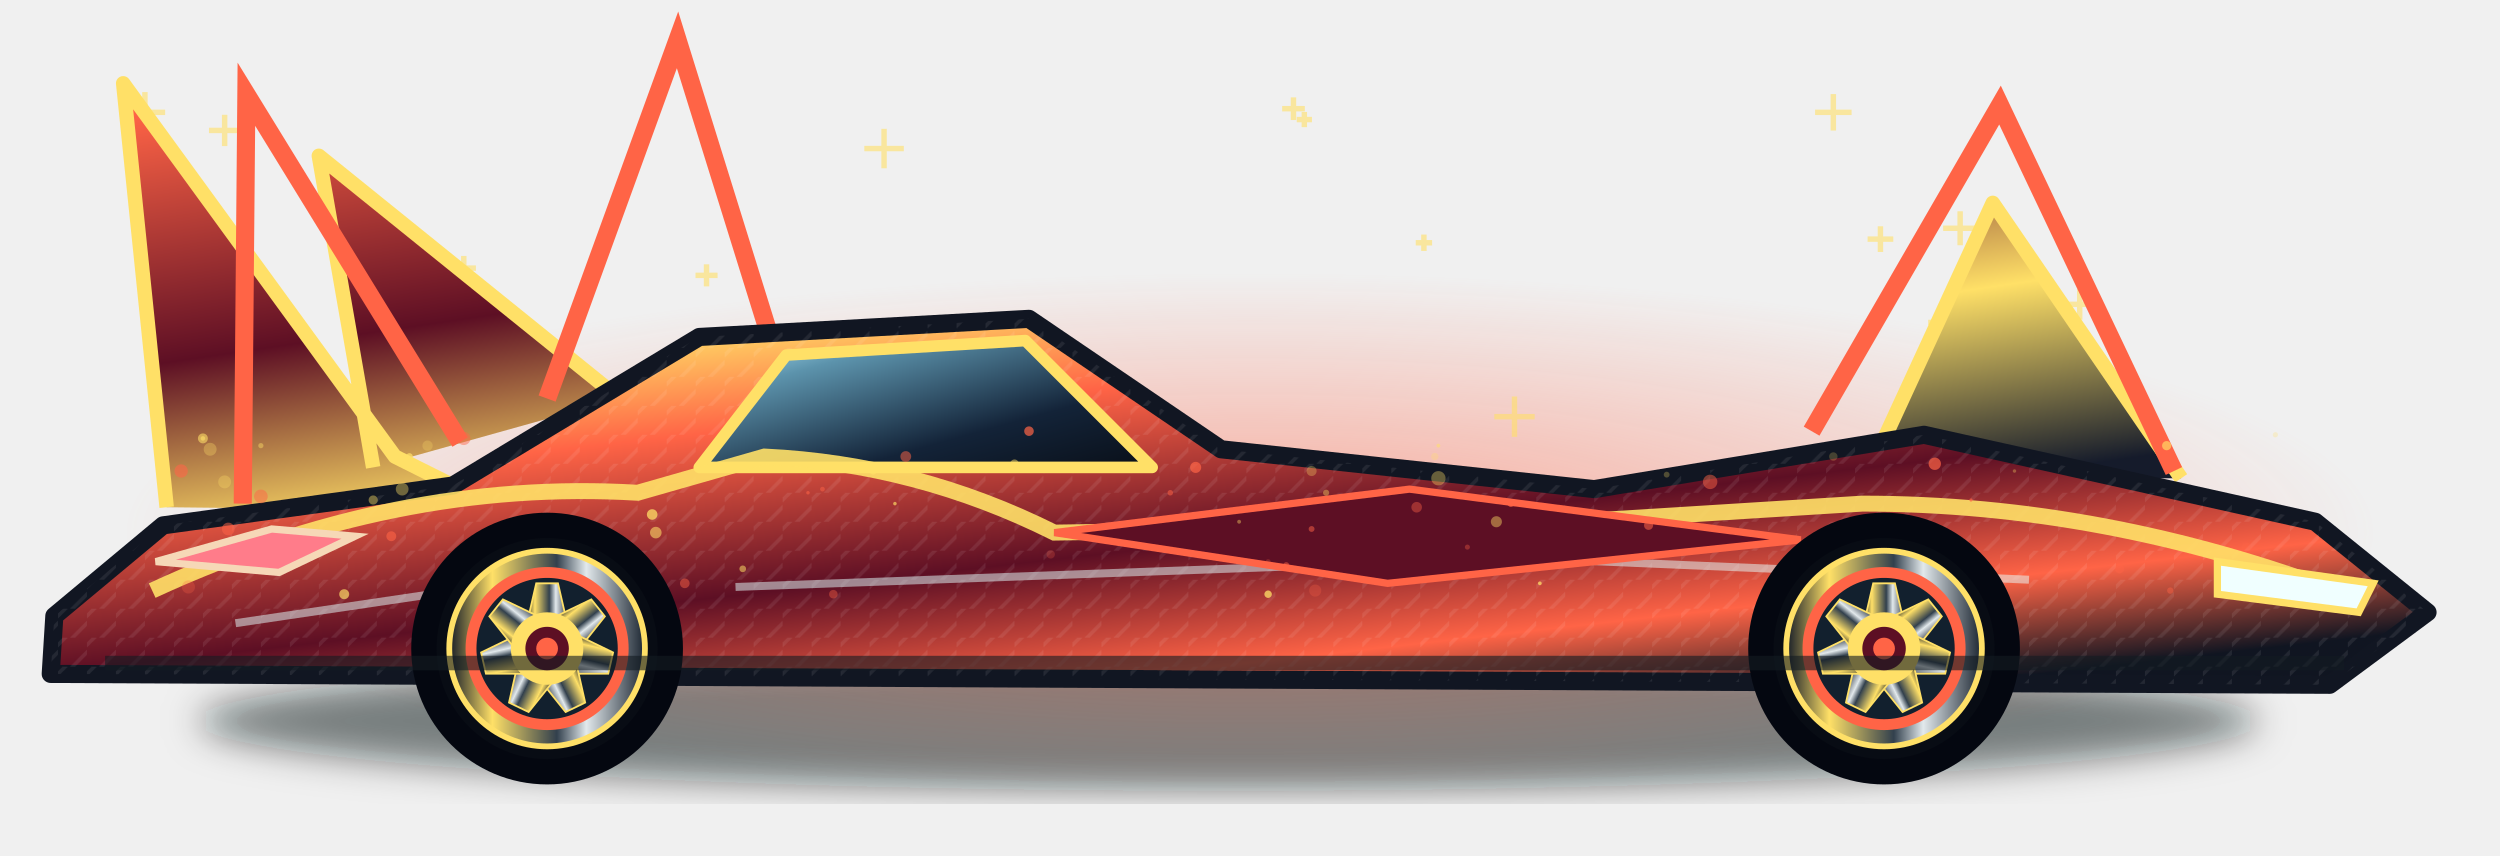
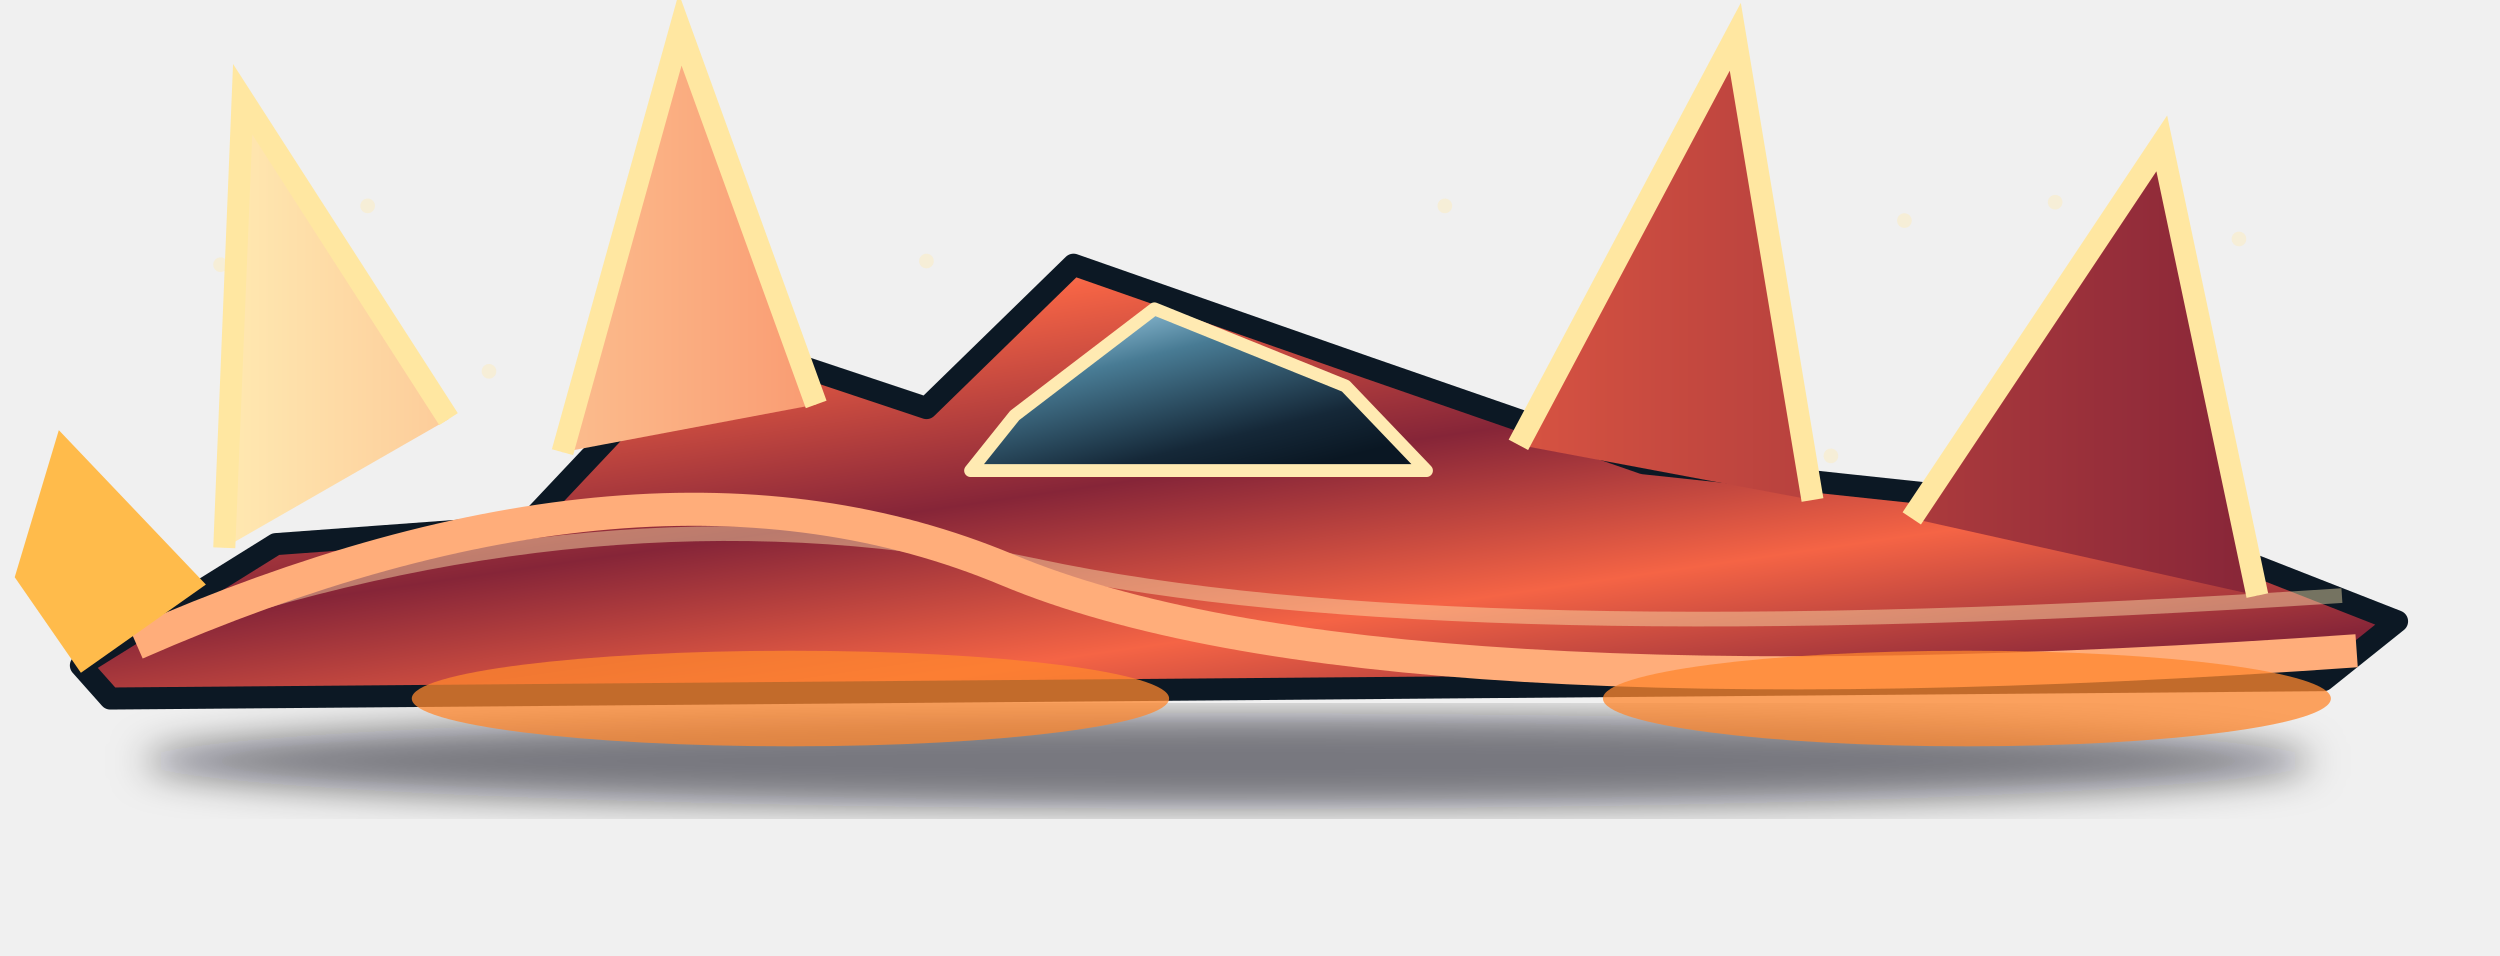
- <svg xmlns="http://www.w3.org/2000/svg" viewBox="0 0 690 236" role="img" aria-label="Лууны дөл">
+ <svg xmlns="http://www.w3.org/2000/svg" viewBox="0 0 680 260" role="img" aria-label="Лууны дөл">
  <defs>
-     <linearGradient id="body" x1=".15" y1=".1" x2=".8" y2="1">
-       <stop stop-color="#ffe067" />
-       <stop offset=".22" stop-color="#ff6446" />
-       <stop offset=".55" stop-color="#5d0f24" />
-       <stop offset=".8" stop-color="#ff6446" />
-       <stop offset="1" stop-color="#101521" />
+     <linearGradient id="paint" x1="0" y1="0" x2=".78" y2="1">
+       <stop stop-color="#ffeab2" />
+       <stop offset=".24" stop-color="#f56445" />
+       <stop offset=".53" stop-color="#862538" />
+       <stop offset=".77" stop-color="#f56445" />
+       <stop offset="1" stop-color="#862538" />
    </linearGradient>
-     <linearGradient id="chrome" x1=".1" y1="0" x2=".8" y2="1">
-       <stop stop-color="#ff6446" />
-       <stop offset=".4" stop-color="#5d0f24" />
-       <stop offset=".7" stop-color="#ffe067" />
-       <stop offset="1" stop-color="#151b2b" />
+     <linearGradient id="edge">
+       <stop stop-color="#ffeab2" />
+       <stop offset=".5" stop-color="#f56445" />
+       <stop offset="1" stop-color="#862538" />
    </linearGradient>
-     <linearGradient id="glass" x1="0" y1="0" x2="1" y2="1">
-       <stop stop-color="#b3eaff" />
-       <stop offset=".23" stop-color="#5c93ac" />
-       <stop offset=".67" stop-color="#132338" />
-       <stop offset="1" stop-color="#090f18" />
+     <linearGradient id="glass" x1="0" y1="0" x2=".7" y2="1">
+       <stop stop-color="#bce8ff" />
+       <stop offset=".38" stop-color="#487b94" />
+       <stop offset=".8" stop-color="#152838" />
+       <stop offset="1" stop-color="#0a1723" />
    </linearGradient>
-     <linearGradient id="metal">
-       <stop stop-color="#131a27" />
-       <stop offset=".22" stop-color="#ffe067" />
-       <stop offset=".55" stop-color="#32404d" />
-       <stop offset=".7" stop-color="#e2e9ec" />
-       <stop offset="1" stop-color="#1b2531" />
+     <linearGradient id="rim">
+       <stop stop-color="#223342" />
+       <stop offset=".3" stop-color="#ffeab2" />
+       <stop offset=".55" stop-color="#364555" />
+       <stop offset=".8" stop-color="#cbd9e4" />
+       <stop offset="1" stop-color="#172332" />
    </linearGradient>
-     <radialGradient id="glow">
-       <stop stop-color="#ff6446" stop-opacity="0.5" />
-       <stop offset="1" stop-color="#ff6446" stop-opacity="0" />
-     </radialGradient>
    <filter id="blur">
      <feGaussianBlur stdDeviation="5" />
    </filter>
-     <pattern id="carbon" patternUnits="userSpaceOnUse" width="8" height="8">
-       <path d="M-2 4L4 -2 M2 10L10 2" stroke="#fff" stroke-opacity=".08" />
-     </pattern>
  </defs>
-   <ellipse cx="339" cy="199" rx="284" ry="19" fill="#02070a" opacity=".5" filter="url(#blur)" />
-   <ellipse cx="345" cy="147" rx="310" ry="72" fill="url(#glow)" />
-   <path d="M575.781 165h6.438 M579 161.781v6.438" stroke="#ffe067" stroke-width="1.5" opacity=".6" />
-   <path d="M377.906 154h6.189 M381 150.906v6.189" stroke="#ffe067" stroke-width="1.5" opacity=".6" />
-   <path d="M390.738 67h4.524 M393 64.738v4.524" stroke="#ffe067" stroke-width="1.5" opacity=".6" />
-   <path d="M220.252 141h11.496 M226 135.252v11.496" stroke="#ffe067" stroke-width="1.5" opacity=".6" />
-   <path d="M238.551 41h10.899 M244 35.551v10.899" stroke="#ffe067" stroke-width="1.5" opacity=".6" />
-   <path d="M536.306 63h9.388 M541 58.306v9.388" stroke="#ffe067" stroke-width="1.5" opacity=".6" />
-   <path d="M357.902 33h4.196 M360 30.902v4.196" stroke="#ffe067" stroke-width="1.5" opacity=".6" />
-   <path d="M195.247 138h5.506 M198 135.247v5.506" stroke="#ffe067" stroke-width="1.5" opacity=".6" />
-   <path d="M34.412 31h11.176 M40 25.412v11.176" stroke="#ffe067" stroke-width="1.5" opacity=".6" />
-   <path d="M353.873 30h6.254 M357 26.873v6.254" stroke="#ffe067" stroke-width="1.5" opacity=".6" />
-   <path d="M555.403 124h5.194 M558 121.403v5.194" stroke="#ffe067" stroke-width="1.5" opacity=".6" />
-   <path d="M412.433 115h11.134 M418 109.433v11.134" stroke="#ffe067" stroke-width="1.5" opacity=".6" />
-   <path d="M57.679 36h8.641 M62 31.679v8.641" stroke="#ffe067" stroke-width="1.5" opacity=".6" />
-   <path d="M124.644 74h6.711 M128 70.644v6.711" stroke="#ffe067" stroke-width="1.5" opacity=".6" />
-   <path d="M500.967 31h10.066 M506 25.967v10.066" stroke="#ffe067" stroke-width="1.5" opacity=".6" />
-   <path d="M532.169 89h7.662 M536 85.169v7.662" stroke="#ffe067" stroke-width="1.5" opacity=".6" />
-   <path d="M515.451 66h7.099 M519 62.451v7.099" stroke="#ffe067" stroke-width="1.5" opacity=".6" />
-   <path d="M294.818 108h6.364 M298 104.818v6.364" stroke="#ffe067" stroke-width="1.5" opacity=".6" />
-   <path d="M191.951 76h6.097 M195 72.951v6.097" stroke="#ffe067" stroke-width="1.5" opacity=".6" />
-   <path d="M569.788 84h8.424 M574 79.788v8.424" stroke="#ffe067" stroke-width="1.5" opacity=".6" />
-   <path d="M46 140 L34 23 L109 126 L139 141 M103 129 L88 43 L171 110 M515 132 L550 56 L602 132" fill="url(#chrome)" stroke="#ffe067" stroke-width="4" stroke-linejoin="round" />
-   <path d="M67 139 L68 26 L127 122 M151 110 L187 11 L215 101 M500 119 L552 29 L600 130" fill="none" stroke="#ff6446" stroke-width="5" />
-   <path d="M15 170 L45 145 L125 134 L193 93 L284 88 L337 124 L440 135 L531 120 L639 144 L670 169 L643 189 L14 186 Z" fill="url(#body)" stroke="#111622" stroke-width="5" stroke-linejoin="round" />
-   <path d="M15 170 L45 145 L125 134 L193 93 L284 88 L337 124 L440 135 L531 120 L639 144 L670 169 L643 189 L14 186 Z" fill="url(#carbon)" />
-   <path d="M193 129 L217 98 L283 94 L318 129 Z" fill="url(#glass)" stroke="#ffe067" stroke-width="3.2" stroke-linejoin="round" />
-   <path d="M42 163 Q109 132 176 136 L211 126 Q253 128 291 147 L418 145 L514 139 Q581 139 647 164" fill="none" stroke="#ffe067" stroke-width="4.4" opacity=".9" />
-   <path d="M65 172 L146 160 M203 162 L419 154 L560 160" fill="none" stroke="#e4ffff" stroke-width="2.2" opacity=".5" />
-   <path d="M291 147 L389 135 L497 149 L383 161 Z" fill="#5d0f24" stroke="#ff6446" stroke-width="2" />
-   <path d="M43 155 L75 146 L98 148 L77 158 Z" fill="#ff7c8a" stroke="#f6d8b7" stroke-width="2" />
-   <path d="M612 155 L655 161 L651 169 L612 164 Z" fill="#f0ffff" stroke="#ffe067" stroke-width="2" />
-   <circle cx="355" cy="156" r="0.84" fill="#ff6446" opacity="0.50" />
-   <circle cx="556" cy="130" r="0.48" fill="#ffe067" opacity="0.32" />
-   <circle cx="189" cy="161" r="1.33" fill="#ff6446" opacity="0.46" />
-   <circle cx="397" cy="132" r="1.98" fill="#ffe067" opacity="0.36" />
-   <circle cx="455" cy="145" r="1.25" fill="#ff6446" opacity="0.54" />
-   <circle cx="111" cy="135" r="1.76" fill="#ffe067" opacity="0.40" />
-   <circle cx="223" cy="136" r="0.48" fill="#ff6446" opacity="0.55" />
-   <circle cx="56" cy="121" r="0.63" fill="#ffe067" opacity="0.58" />
-   <circle cx="250" cy="126" r="1.49" fill="#ff6446" opacity="0.51" />
-   <circle cx="241" cy="130" r="0.99" fill="#ffe067" opacity="0.70" />
-   <circle cx="599" cy="163" r="0.88" fill="#ff6446" opacity="0.43" />
-   <circle cx="118" cy="123" r="1.42" fill="#ffe067" opacity="0.24" />
-   <circle cx="227" cy="135" r="0.65" fill="#ff6446" opacity="0.47" />
-   <circle cx="180" cy="142" r="1.46" fill="#ffe067" opacity="0.74" />
-   <circle cx="350" cy="155" r="0.69" fill="#ff6446" opacity="0.23" />
-   <circle cx="342" cy="144" r="0.54" fill="#ffe067" opacity="0.41" />
-   <circle cx="524" cy="155" r="0.94" fill="#ff6446" opacity="0.73" />
-   <circle cx="460" cy="131" r="0.81" fill="#ffe067" opacity="0.27" />
-   <circle cx="417" cy="139" r="0.91" fill="#ff6446" opacity="0.75" />
-   <circle cx="366" cy="136" r="0.86" fill="#ffe067" opacity="0.39" />
-   <circle cx="166" cy="161" r="1.01" fill="#ff6446" opacity="0.61" />
-   <circle cx="396" cy="126" r="1.01" fill="#ffe067" opacity="0.28" />
-   <circle cx="128" cy="121" r="1.84" fill="#ff6446" opacity="0.46" />
-   <circle cx="205" cy="157" r="0.93" fill="#ffe067" opacity="0.53" />
-   <circle cx="585" cy="157" r="1.25" fill="#ff6446" opacity="0.41" />
-   <circle cx="506" cy="126" r="1.16" fill="#ffe067" opacity="0.22" />
-   <circle cx="230" cy="164" r="1.18" fill="#ff6446" opacity="0.39" />
-   <circle cx="362" cy="130" r="1.39" fill="#ffe067" opacity="0.30" />
-   <circle cx="518" cy="159" r="0.79" fill="#ff6446" opacity="0.48" />
-   <circle cx="95" cy="164" r="1.38" fill="#ffe067" opacity="0.67" />
-   <circle cx="108" cy="148" r="1.36" fill="#ff6446" opacity="0.59" />
-   <circle cx="397" cy="123" r="0.53" fill="#ffe067" opacity="0.53" />
-   <circle cx="52" cy="162" r="1.81" fill="#ff6446" opacity="0.25" />
-   <circle cx="489" cy="164" r="0.78" fill="#ffe067" opacity="0.74" />
-   <circle cx="290" cy="153" r="1.15" fill="#ff6446" opacity="0.23" />
-   <circle cx="113" cy="126" r="0.93" fill="#ffe067" opacity="0.74" />
-   <circle cx="50" cy="130" r="1.84" fill="#ff6446" opacity="0.58" />
-   <circle cx="280" cy="128" r="1.19" fill="#ffe067" opacity="0.49" />
-   <circle cx="72" cy="137" r="1.89" fill="#ff6446" opacity="0.49" />
-   <circle cx="181" cy="147" r="1.60" fill="#ffe067" opacity="0.57" />
-   <circle cx="323" cy="136" r="0.76" fill="#ff6446" opacity="0.52" />
-   <circle cx="56" cy="121" r="1.37" fill="#ffe067" opacity="0.58" />
-   <circle cx="472" cy="133" r="1.99" fill="#ff6446" opacity="0.48" />
-   <circle cx="425" cy="161" r="0.52" fill="#ffe067" opacity="0.72" />
-   <circle cx="363" cy="163" r="1.67" fill="#ff6446" opacity="0.25" />
-   <circle cx="598" cy="123" r="1.27" fill="#ffe067" opacity="0.65" />
-   <circle cx="620" cy="151" r="1.26" fill="#ff6446" opacity="0.23" />
-   <circle cx="62" cy="133" r="1.78" fill="#ffe067" opacity="0.29" />
-   <circle cx="405" cy="151" r="0.70" fill="#ff6446" opacity="0.34" />
-   <circle cx="134" cy="163" r="0.48" fill="#ffe067" opacity="0.64" />
-   <circle cx="544" cy="138" r="0.45" fill="#ff6446" opacity="0.71" />
-   <circle cx="58" cy="124" r="1.78" fill="#ffe067" opacity="0.31" />
-   <circle cx="362" cy="146" r="0.81" fill="#ff6446" opacity="0.50" />
-   <circle cx="413" cy="144" r="1.53" fill="#ffe067" opacity="0.43" />
-   <circle cx="391" cy="140" r="1.46" fill="#ff6446" opacity="0.40" />
-   <circle cx="350" cy="164" r="1.03" fill="#ffe067" opacity="0.75" />
-   <circle cx="284" cy="119" r="1.32" fill="#ff6446" opacity="0.70" />
-   <circle cx="247" cy="139" r="0.49" fill="#ffe067" opacity="0.66" />
-   <circle cx="534" cy="128" r="1.71" fill="#ff6446" opacity="0.69" />
-   <circle cx="72" cy="123" r="0.72" fill="#ffe067" opacity="0.43" />
-   <circle cx="519" cy="143" r="1.42" fill="#ff6446" opacity="0.69" />
-   <circle cx="103" cy="138" r="1.26" fill="#ffe067" opacity="0.43" />
-   <circle cx="330" cy="129" r="1.53" fill="#ff6446" opacity="0.69" />
-   <circle cx="628" cy="120" r="0.73" fill="#ffe067" opacity="0.26" />
-   <circle cx="63" cy="146" r="1.75" fill="#ff6446" opacity="0.51" />
-   <g transform="translate(151,179)">
-     <circle r="34" fill="#080c14" stroke="#040710" stroke-width="7" />
-     <circle r="27" fill="url(#metal)" stroke="#ffe067" stroke-width="1.6" />
-     <circle r="21" fill="#12202e" stroke="#ff6446" stroke-width="3" />
-     <path d="M-3 -18 L3 -18 L6 -5 L4 1 L-4 1 L-6 -5 Z" transform="rotate(0)" fill="url(#metal)" stroke="#ffe067" stroke-width=".5" />
-     <path d="M-3 -18 L3 -18 L6 -5 L4 1 L-4 1 L-6 -5 Z" transform="rotate(51.42857)" fill="url(#metal)" stroke="#ffe067" stroke-width=".5" />
-     <path d="M-3 -18 L3 -18 L6 -5 L4 1 L-4 1 L-6 -5 Z" transform="rotate(102.8571)" fill="url(#metal)" stroke="#ffe067" stroke-width=".5" />
-     <path d="M-3 -18 L3 -18 L6 -5 L4 1 L-4 1 L-6 -5 Z" transform="rotate(154.2857)" fill="url(#metal)" stroke="#ffe067" stroke-width=".5" />
-     <path d="M-3 -18 L3 -18 L6 -5 L4 1 L-4 1 L-6 -5 Z" transform="rotate(205.7143)" fill="url(#metal)" stroke="#ffe067" stroke-width=".5" />
-     <path d="M-3 -18 L3 -18 L6 -5 L4 1 L-4 1 L-6 -5 Z" transform="rotate(257.1429)" fill="url(#metal)" stroke="#ffe067" stroke-width=".5" />
-     <path d="M-3 -18 L3 -18 L6 -5 L4 1 L-4 1 L-6 -5 Z" transform="rotate(308.5714)" fill="url(#metal)" stroke="#ffe067" stroke-width=".5" />
-     <circle r="8" fill="#5d0f24" stroke="#ffe067" stroke-width="4" />
-     <circle r="3" fill="#ff6446" />
-   </g>
-   <g transform="translate(520,179)">
-     <circle r="34" fill="#080c14" stroke="#040710" stroke-width="7" />
-     <circle r="27" fill="url(#metal)" stroke="#ffe067" stroke-width="1.6" />
-     <circle r="21" fill="#12202e" stroke="#ff6446" stroke-width="3" />
-     <path d="M-3 -18 L3 -18 L6 -5 L4 1 L-4 1 L-6 -5 Z" transform="rotate(0)" fill="url(#metal)" stroke="#ffe067" stroke-width=".5" />
-     <path d="M-3 -18 L3 -18 L6 -5 L4 1 L-4 1 L-6 -5 Z" transform="rotate(51.42857)" fill="url(#metal)" stroke="#ffe067" stroke-width=".5" />
-     <path d="M-3 -18 L3 -18 L6 -5 L4 1 L-4 1 L-6 -5 Z" transform="rotate(102.8571)" fill="url(#metal)" stroke="#ffe067" stroke-width=".5" />
-     <path d="M-3 -18 L3 -18 L6 -5 L4 1 L-4 1 L-6 -5 Z" transform="rotate(154.2857)" fill="url(#metal)" stroke="#ffe067" stroke-width=".5" />
-     <path d="M-3 -18 L3 -18 L6 -5 L4 1 L-4 1 L-6 -5 Z" transform="rotate(205.7143)" fill="url(#metal)" stroke="#ffe067" stroke-width=".5" />
-     <path d="M-3 -18 L3 -18 L6 -5 L4 1 L-4 1 L-6 -5 Z" transform="rotate(257.1429)" fill="url(#metal)" stroke="#ffe067" stroke-width=".5" />
-     <path d="M-3 -18 L3 -18 L6 -5 L4 1 L-4 1 L-6 -5 Z" transform="rotate(308.5714)" fill="url(#metal)" stroke="#ffe067" stroke-width=".5" />
-     <circle r="8" fill="#5d0f24" stroke="#ffe067" stroke-width="4" />
-     <circle r="3" fill="#ff6446" />
-   </g>
-   <path d="M29 183H647" stroke="#121a22" stroke-width="4" opacity=".6" />
+   <ellipse cx="334" cy="207" rx="295" ry="13" fill="#020409" opacity=".5" filter="url(#blur)" />
+   <circle cx="518" cy="60" r="2" fill="#ffeab2" opacity=".4" />
+   <circle cx="180" cy="126" r="2" fill="#ffeab2" opacity=".4" />
+   <circle cx="460" cy="165" r="2" fill="#ffeab2" opacity=".4" />
+   <circle cx="243" cy="111" r="2" fill="#ffeab2" opacity=".4" />
+   <circle cx="393" cy="56" r="2" fill="#ffeab2" opacity=".4" />
+   <circle cx="312" cy="92" r="2" fill="#ffeab2" opacity=".4" />
+   <circle cx="322" cy="159" r="2" fill="#ffeab2" opacity=".4" />
+   <circle cx="383" cy="143" r="2" fill="#ffeab2" opacity=".4" />
+   <circle cx="252" cy="71" r="2" fill="#ffeab2" opacity=".4" />
+   <circle cx="451" cy="65" r="2" fill="#ffeab2" opacity=".4" />
+   <circle cx="188" cy="135" r="2" fill="#ffeab2" opacity=".4" />
+   <circle cx="511" cy="162" r="2" fill="#ffeab2" opacity=".4" />
+   <circle cx="133" cy="101" r="2" fill="#ffeab2" opacity=".4" />
+   <circle cx="559" cy="55" r="2" fill="#ffeab2" opacity=".4" />
+   <circle cx="92" cy="102" r="2" fill="#ffeab2" opacity=".4" />
+   <circle cx="592" cy="163" r="2" fill="#ffeab2" opacity=".4" />
+   <circle cx="67" cy="134" r="2" fill="#ffeab2" opacity=".4" />
+   <circle cx="609" cy="65" r="2" fill="#ffeab2" opacity=".4" />
+   <circle cx="60" cy="72" r="2" fill="#ffeab2" opacity=".4" />
+   <circle cx="607" cy="144" r="2" fill="#ffeab2" opacity=".4" />
+   <circle cx="71" cy="158" r="2" fill="#ffeab2" opacity=".4" />
+   <circle cx="586" cy="91" r="2" fill="#ffeab2" opacity=".4" />
+   <circle cx="100" cy="56" r="2" fill="#ffeab2" opacity=".4" />
+   <circle cx="549" cy="112" r="2" fill="#ffeab2" opacity=".4" />
+   <circle cx="145" cy="165" r="2" fill="#ffeab2" opacity=".4" />
+   <circle cx="498" cy="124" r="2" fill="#ffeab2" opacity=".4" />
+   <circle cx="202" cy="60" r="2" fill="#ffeab2" opacity=".4" />
+   <circle cx="436" cy="80" r="2" fill="#ffeab2" opacity=".4" />
+   <circle cx="268" cy="151" r="2" fill="#ffeab2" opacity=".4" />
+   <circle cx="367" cy="152" r="2" fill="#ffeab2" opacity=".4" />
+   <path d="M22 181 L75 148 L143 143 L192 91 L252 111 L292 72 L372 100 L447 126 L578 140 L652 169 L632 185 L30 190 Z" fill="url(#paint)" stroke="#0c1824" stroke-width="6" stroke-linejoin="round" />
+   <path d="M276 113 L314 84 L366 105 L388 128 H264 Z" fill="url(#glass)" stroke="#ffeab2" stroke-width="3.5" stroke-linejoin="round" />
+   <path d="M48 171 Q170 130 282 154 T637 162" fill="none" stroke="#ffeab2" stroke-width="4" opacity=".43" />
+   <path d="M61 149 L66 27 L122 114 M153 123 L185 8 L222 110 M413 121 L472 10 L493 136 M520 141 L588 39 L614 162" fill="url(#edge)" stroke="#ffe7a1" stroke-width="6" />
+   <path d="M37 175 Q176 114 274 155 T641 177" stroke="#ffad7a" stroke-width="9" fill="none" />
+   <path d="M22 183 L4 157 L16 117 L56 159" fill="#ffbb4b" />
+   <ellipse cx="215" cy="190" rx="103" ry="13" fill="#ff872d" opacity=".75" />
+   <ellipse cx="535" cy="190" rx="99" ry="13" fill="#ff872d" opacity=".75" />
</svg>
